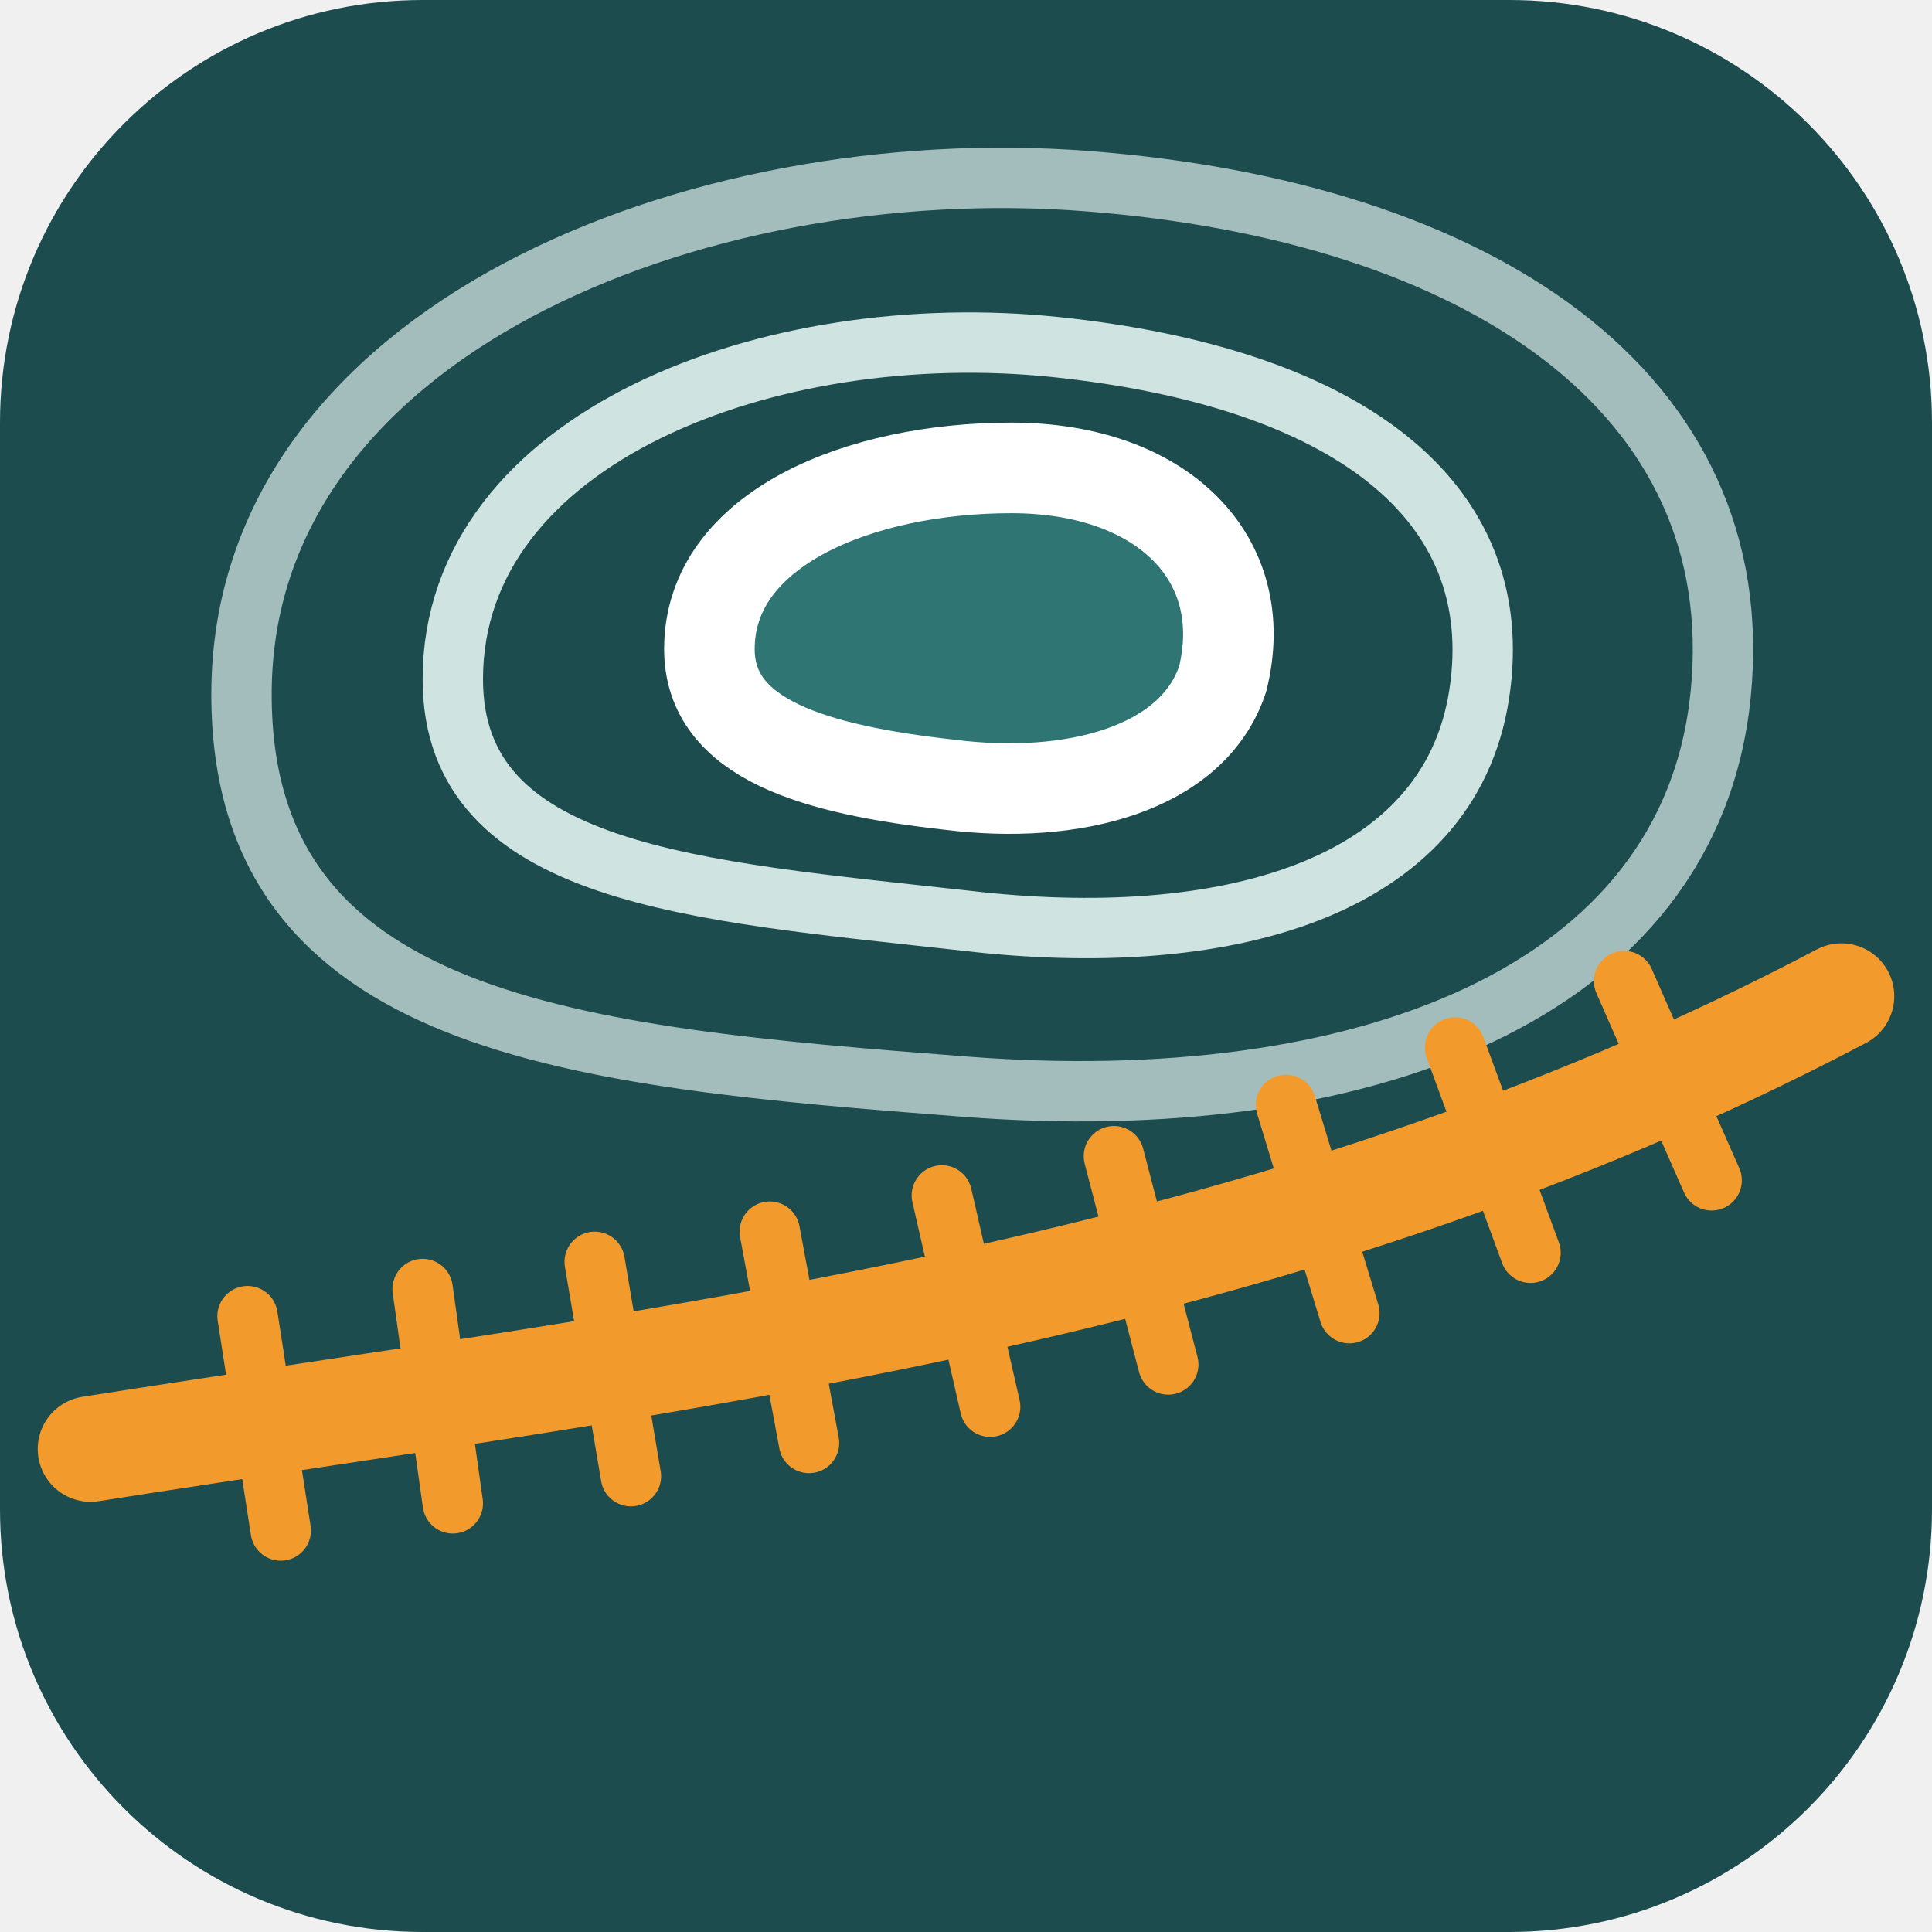
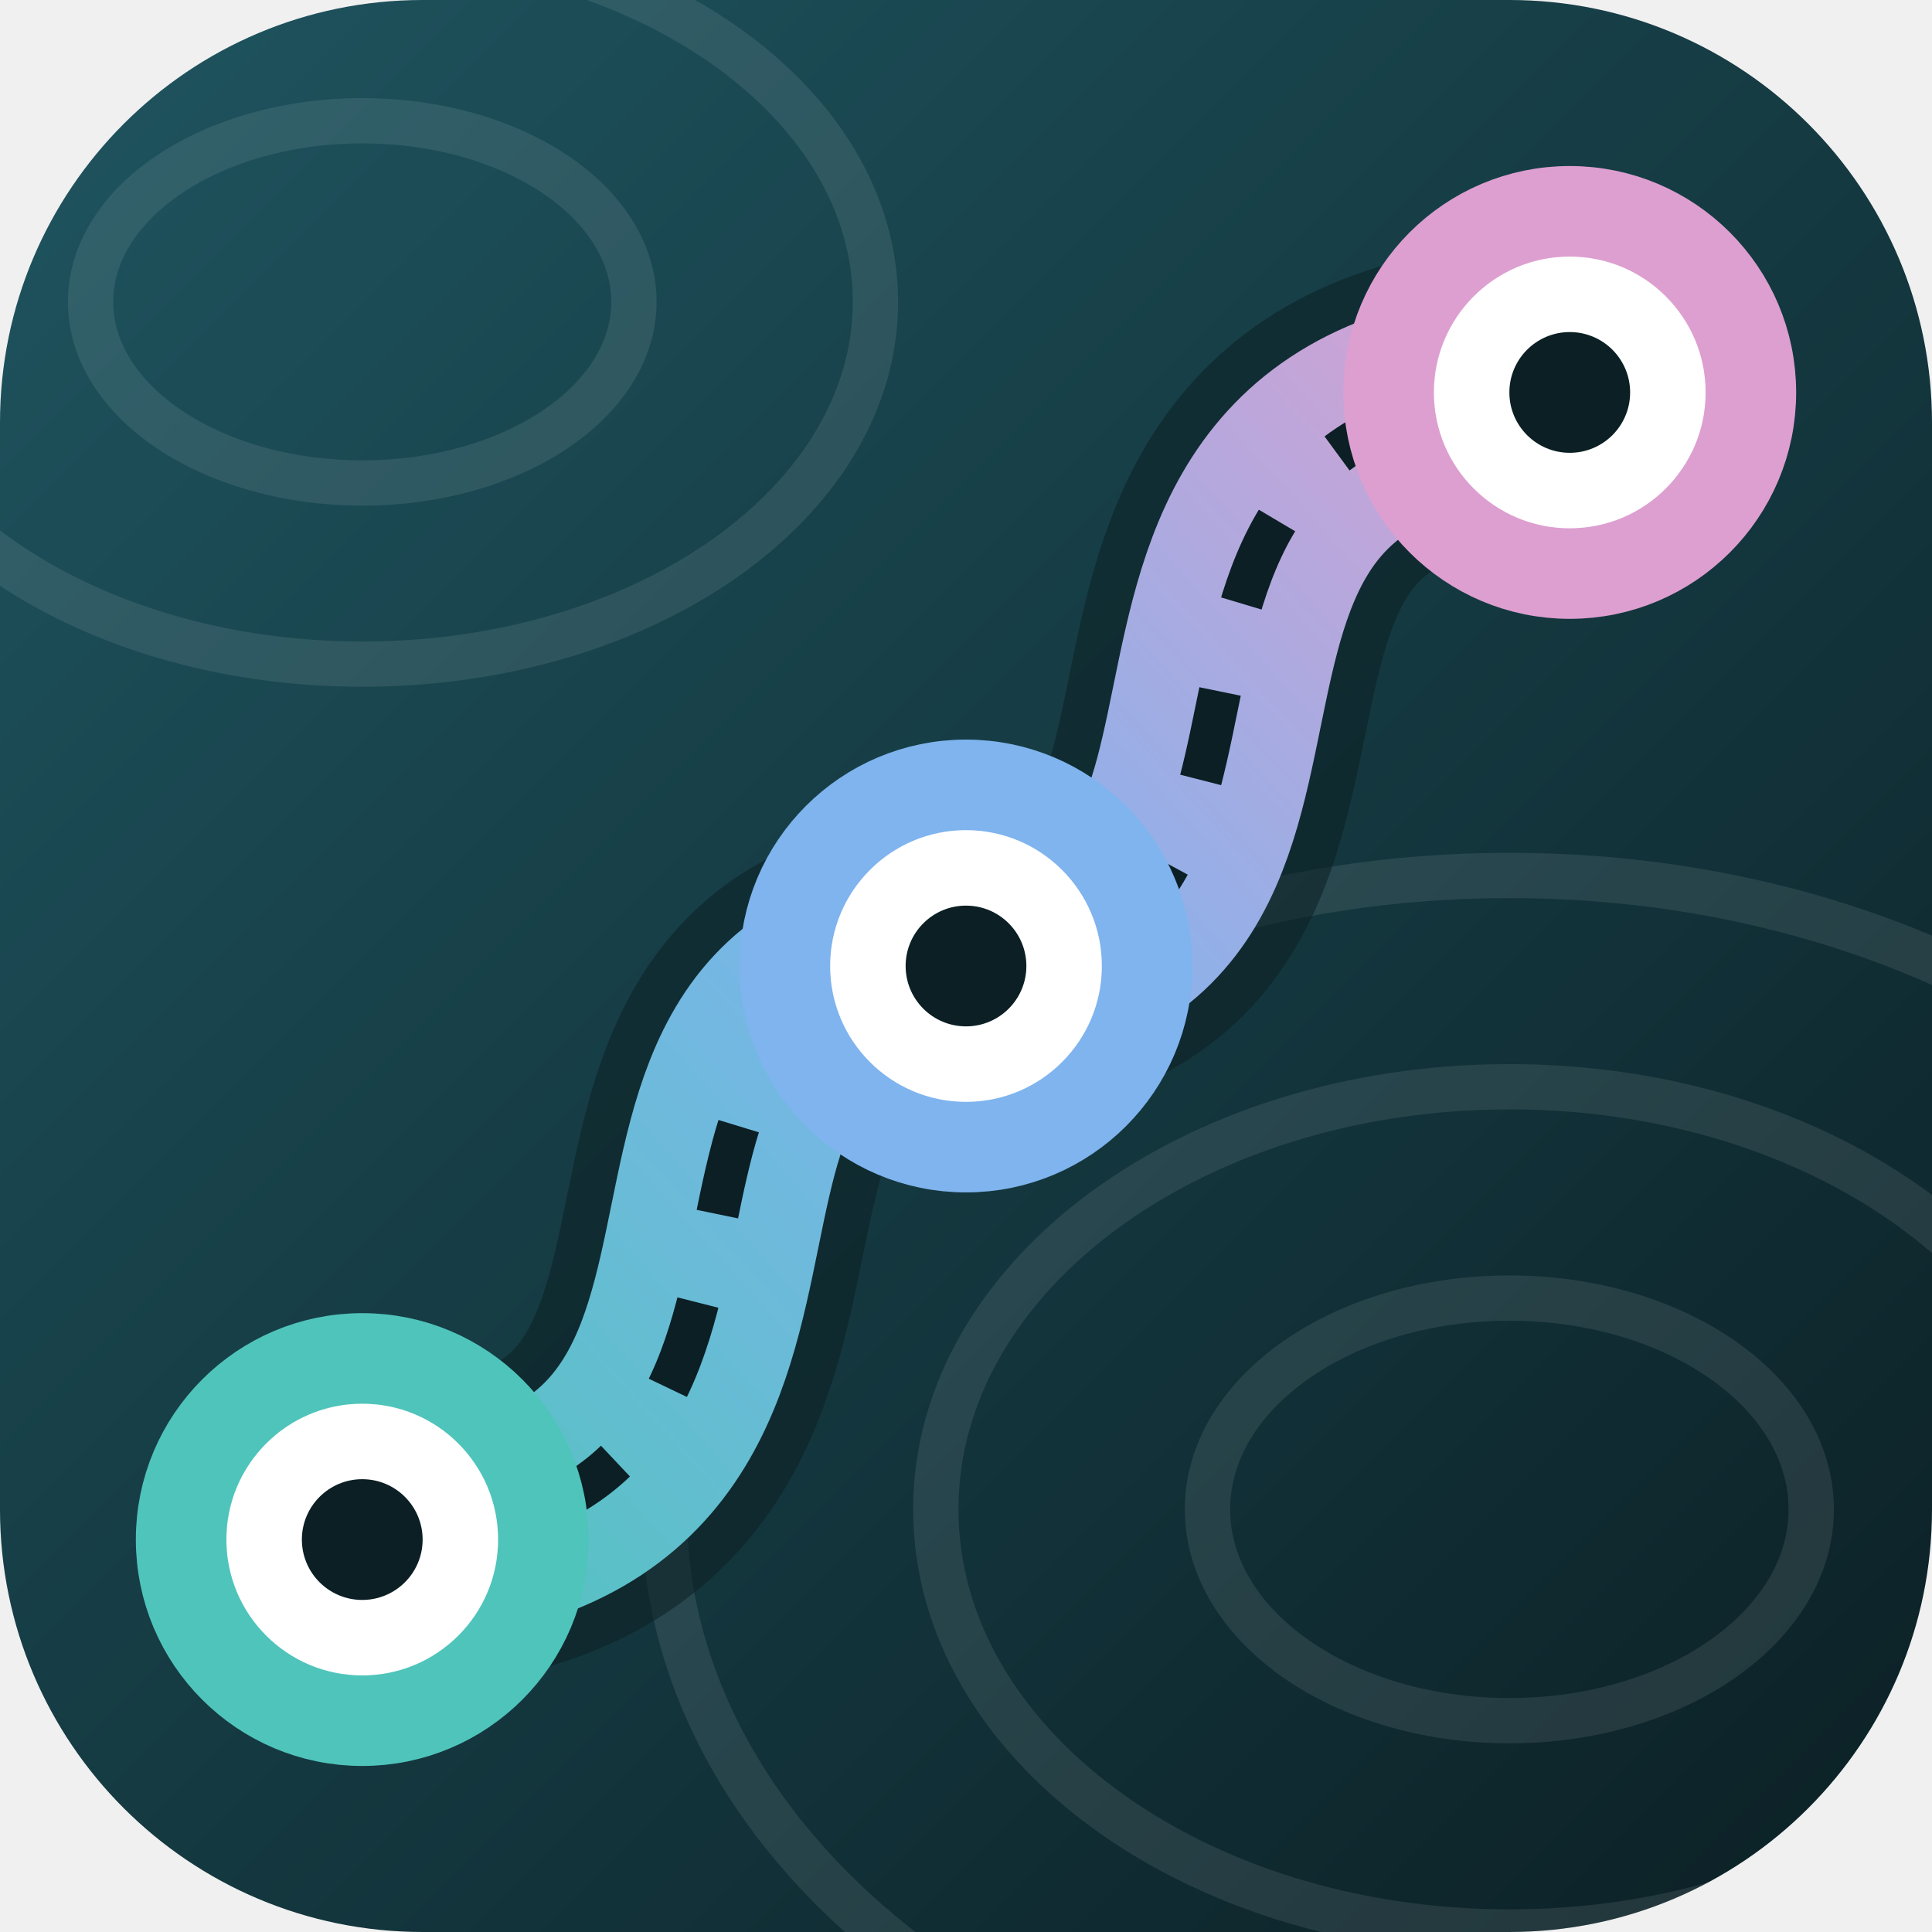
<svg xmlns="http://www.w3.org/2000/svg" viewBox="0 0 64 64">
  <defs>
+     <linearGradient id="fundo" x1="0" y1="0" x2="1" y2="1">
+       <stop offset="0" stop-color="#1f5560" />
+       <stop offset="1" stop-color="#0b1f24" />
+     </linearGradient>
+     <linearGradient id="via" x1="10" y1="52" x2="54" y2="12" gradientUnits="userSpaceOnUse">
+       <stop offset="0" stop-color="#4fc4bb" />
+       <stop offset=".5" stop-color="#7fb4ee" />
+       <stop offset="1" stop-color="#dd9fd0" />
+     </linearGradient>
    <clipPath id="c">
      <rect width="64" height="64" rx="14" />
    </clipPath>
  </defs>
  <g clip-path="url(#c)">
-     <rect width="64" height="64" fill="#1d4c4f" />
-     <g fill="none" stroke-linejoin="round">
-       <path d="M8 23C8 11 23 5 36 6C49 7 58 13 57 23C56 33 45 37 32 36C19 35 8 34 8 23Z" stroke="#cfe3e0" stroke-width="2" stroke-opacity=".75" />
-       <path d="M15 22.5C15 14.5 25.5 10.5 35 11.5C44.5 12.5 50 16.5 49 23C48 29.5 40.5 31.5 32 30.5C23 29.5 15 29 15 22.5Z" stroke="#cfe3e0" stroke-width="2" />
-       <path d="M23.5 21.5C23.5 17.5 28.5 15.5 33.5 15.5C38.5 15.5 41.5 18.5 40.5 22.5C39.5 25.5 35.5 26.5 31.5 26C27 25.5 23.5 24.5 23.5 21.5Z" fill="#4fc4bb" fill-opacity=".35" stroke="#ffffff" stroke-width="3" />
+     <rect width="64" height="64" fill="url(#fundo)" />
+     <g fill="none" stroke="#ffffff" stroke-opacity=".09" stroke-width="1.5">
+       <ellipse cx="50" cy="50" rx="10" ry="7" />
+       <ellipse cx="50" cy="50" rx="19" ry="14" />
+       <ellipse cx="50" cy="50" rx="28" ry="21" />
+       <ellipse cx="12" cy="10" rx="9" ry="6" />
+       <ellipse cx="12" cy="10" rx="17" ry="12" />
    </g>
-     <g fill="none" stroke="#f39a2c" stroke-linecap="round">
-       <path d="M3 48C22 45 42 43 61 33" stroke-width="3.5" />
-       <path d="M8.2 43.6L9.3 50.7M14 42.7L15 49.8M19.7 41.8L20.9 48.9M25.5 40.8L26.8 47.8M31.2 39.6L32.8 46.6M36.9 38.3L38.7 45.2M42.6 36.6L44.7 43.5M48.2 34.7L50.7 41.5M53.8 32.5L56.7 39.1" stroke-width="2" />
+     <path d="M12 51C30 51 18 32 32 32C46 32 34 13 52 13" fill="none" stroke="#0b1f24" stroke-opacity=".55" stroke-width="10" stroke-linecap="round" />
+     <path d="M12 51C30 51 18 32 32 32C46 32 34 13 52 13" fill="none" stroke="url(#via)" stroke-width="7" stroke-linecap="round" />
+     <path d="M12 51C30 51 18 32 32 32C46 32 34 13 52 13" fill="none" stroke="#0b1f24" stroke-width="1.4" stroke-dasharray="3 3" />
+     <g stroke-width="3">
+       <circle cx="12" cy="51" r="6" fill="#ffffff" stroke="#4fc4bb" />
+       <circle cx="32" cy="32" r="6" fill="#ffffff" stroke="#7fb4ee" />
+       <circle cx="52" cy="13" r="6" fill="#ffffff" stroke="#dd9fd0" />
+     </g>
+     <g fill="#0b1f24">
+       <circle cx="12" cy="51" r="2" />
+       <circle cx="32" cy="32" r="2" />
+       <circle cx="52" cy="13" r="2" />
    </g>
  </g>
</svg>
